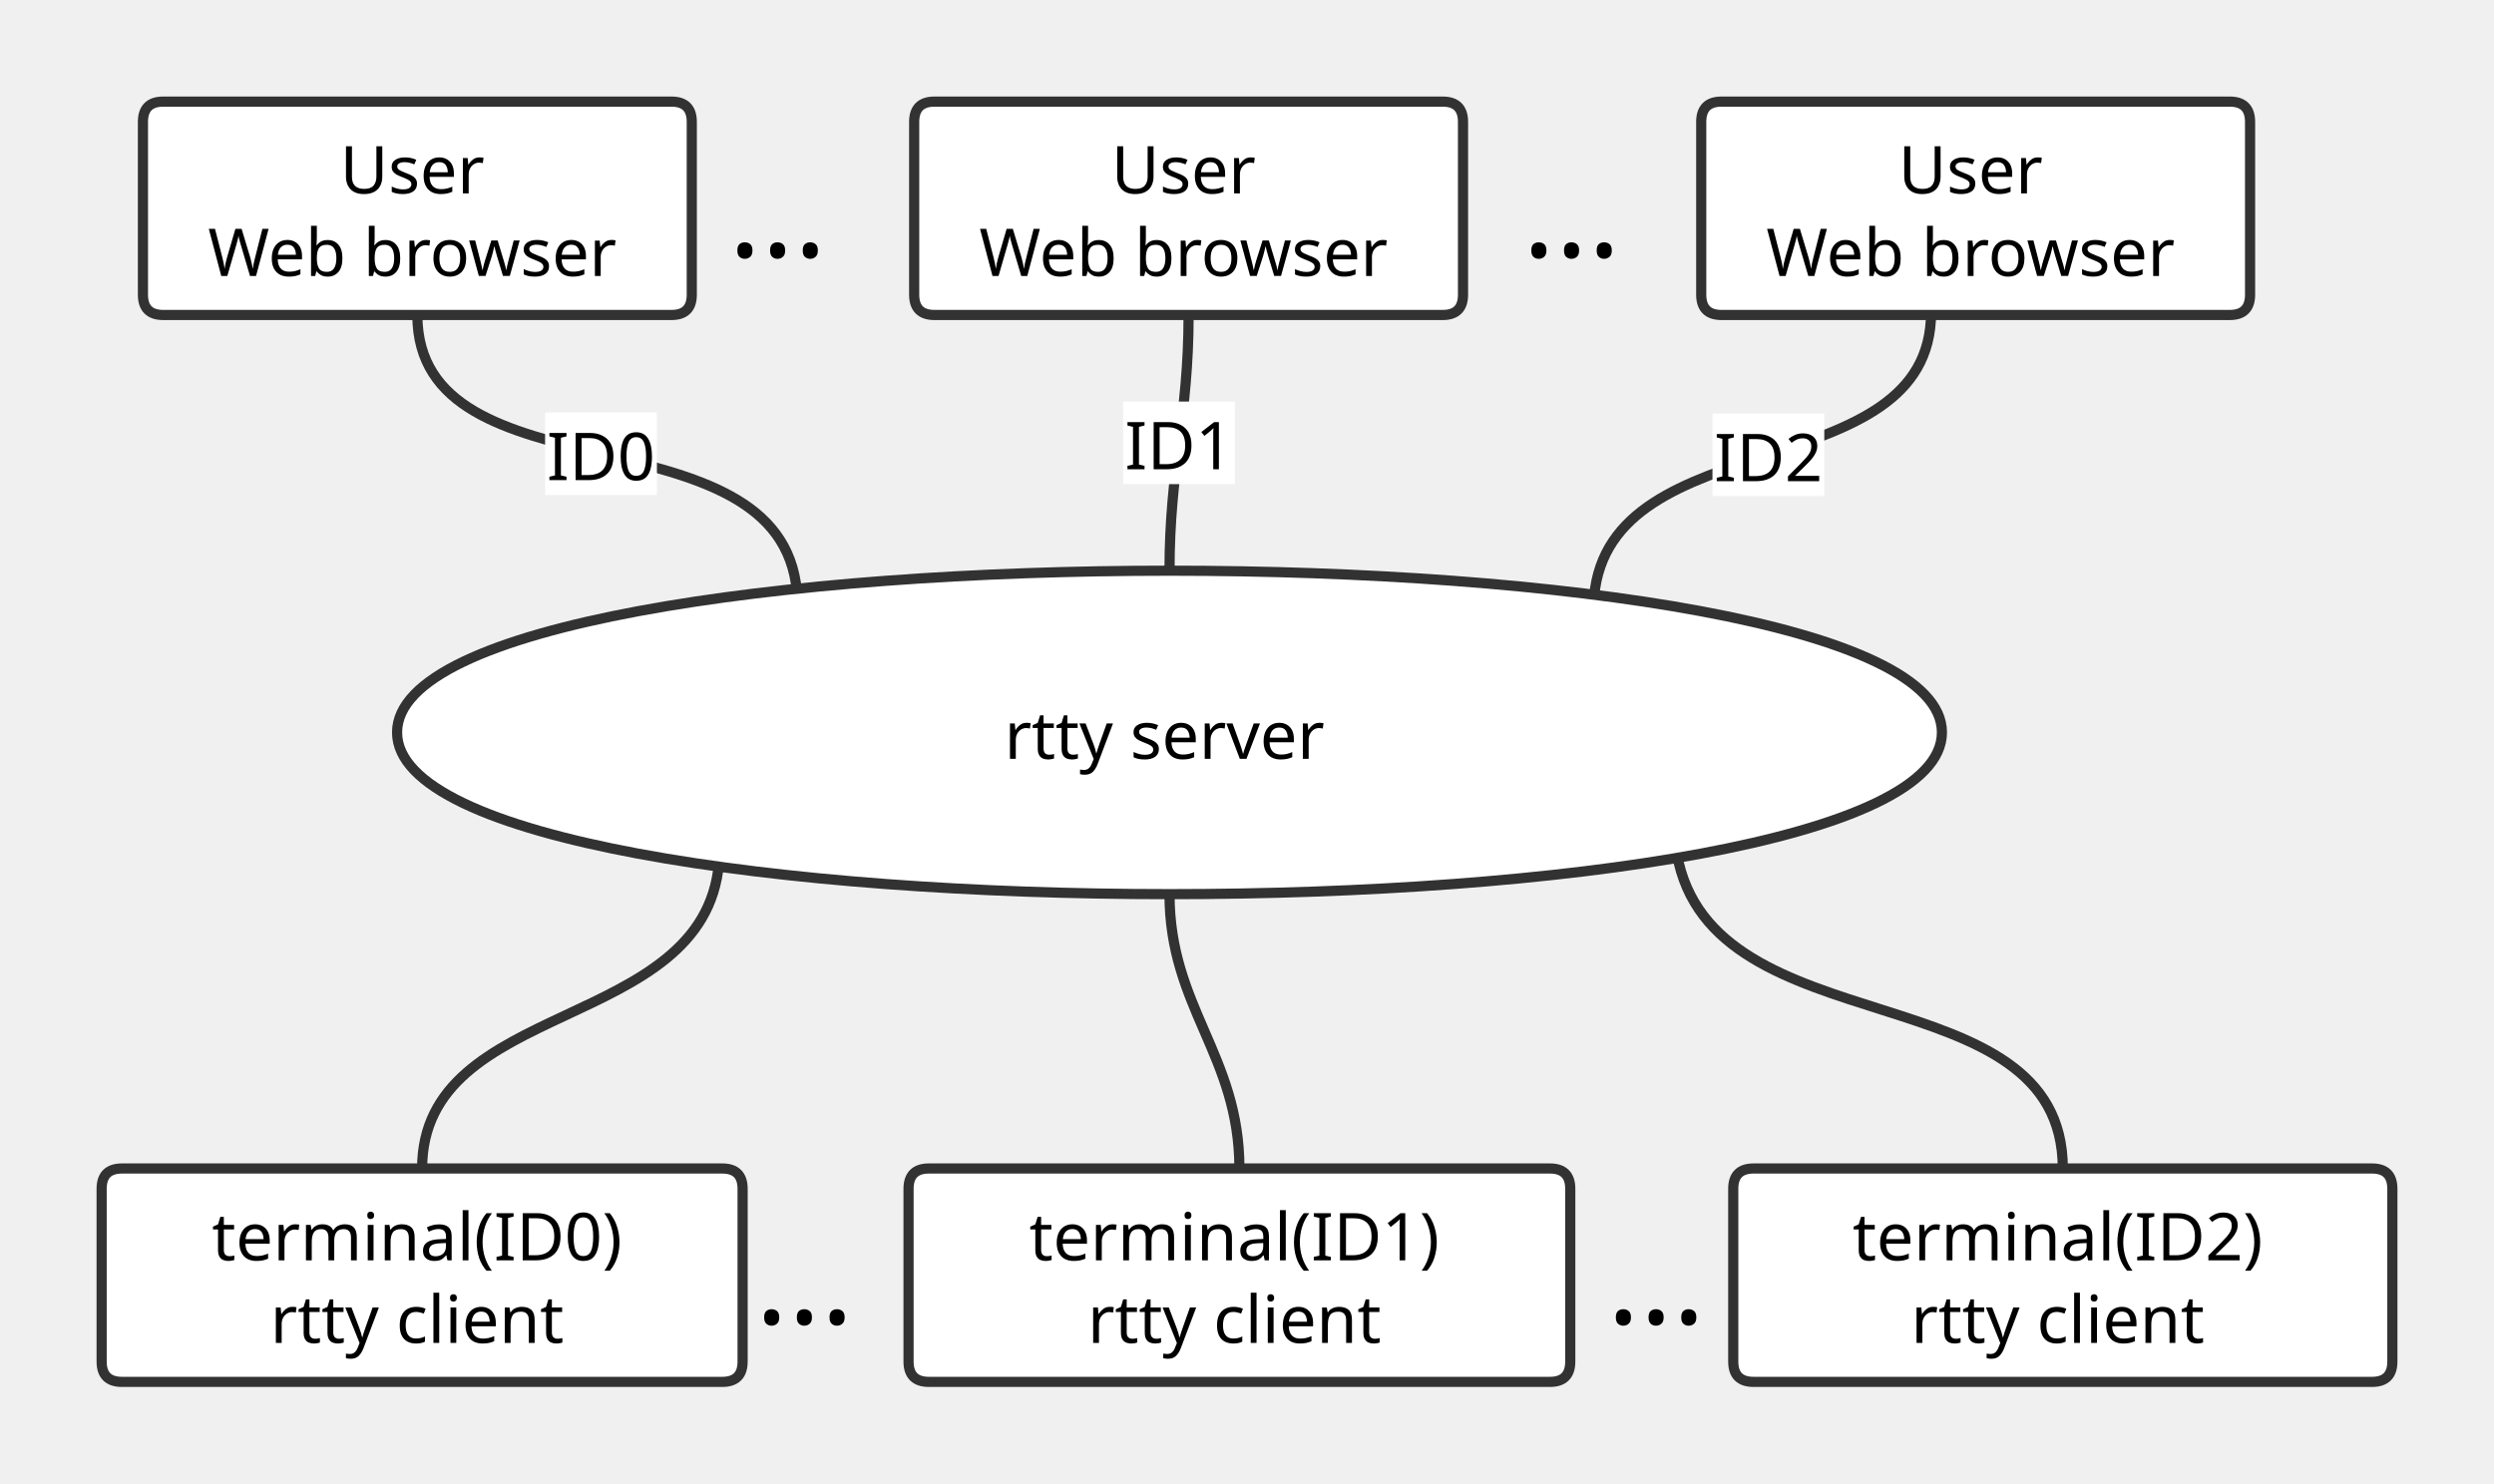
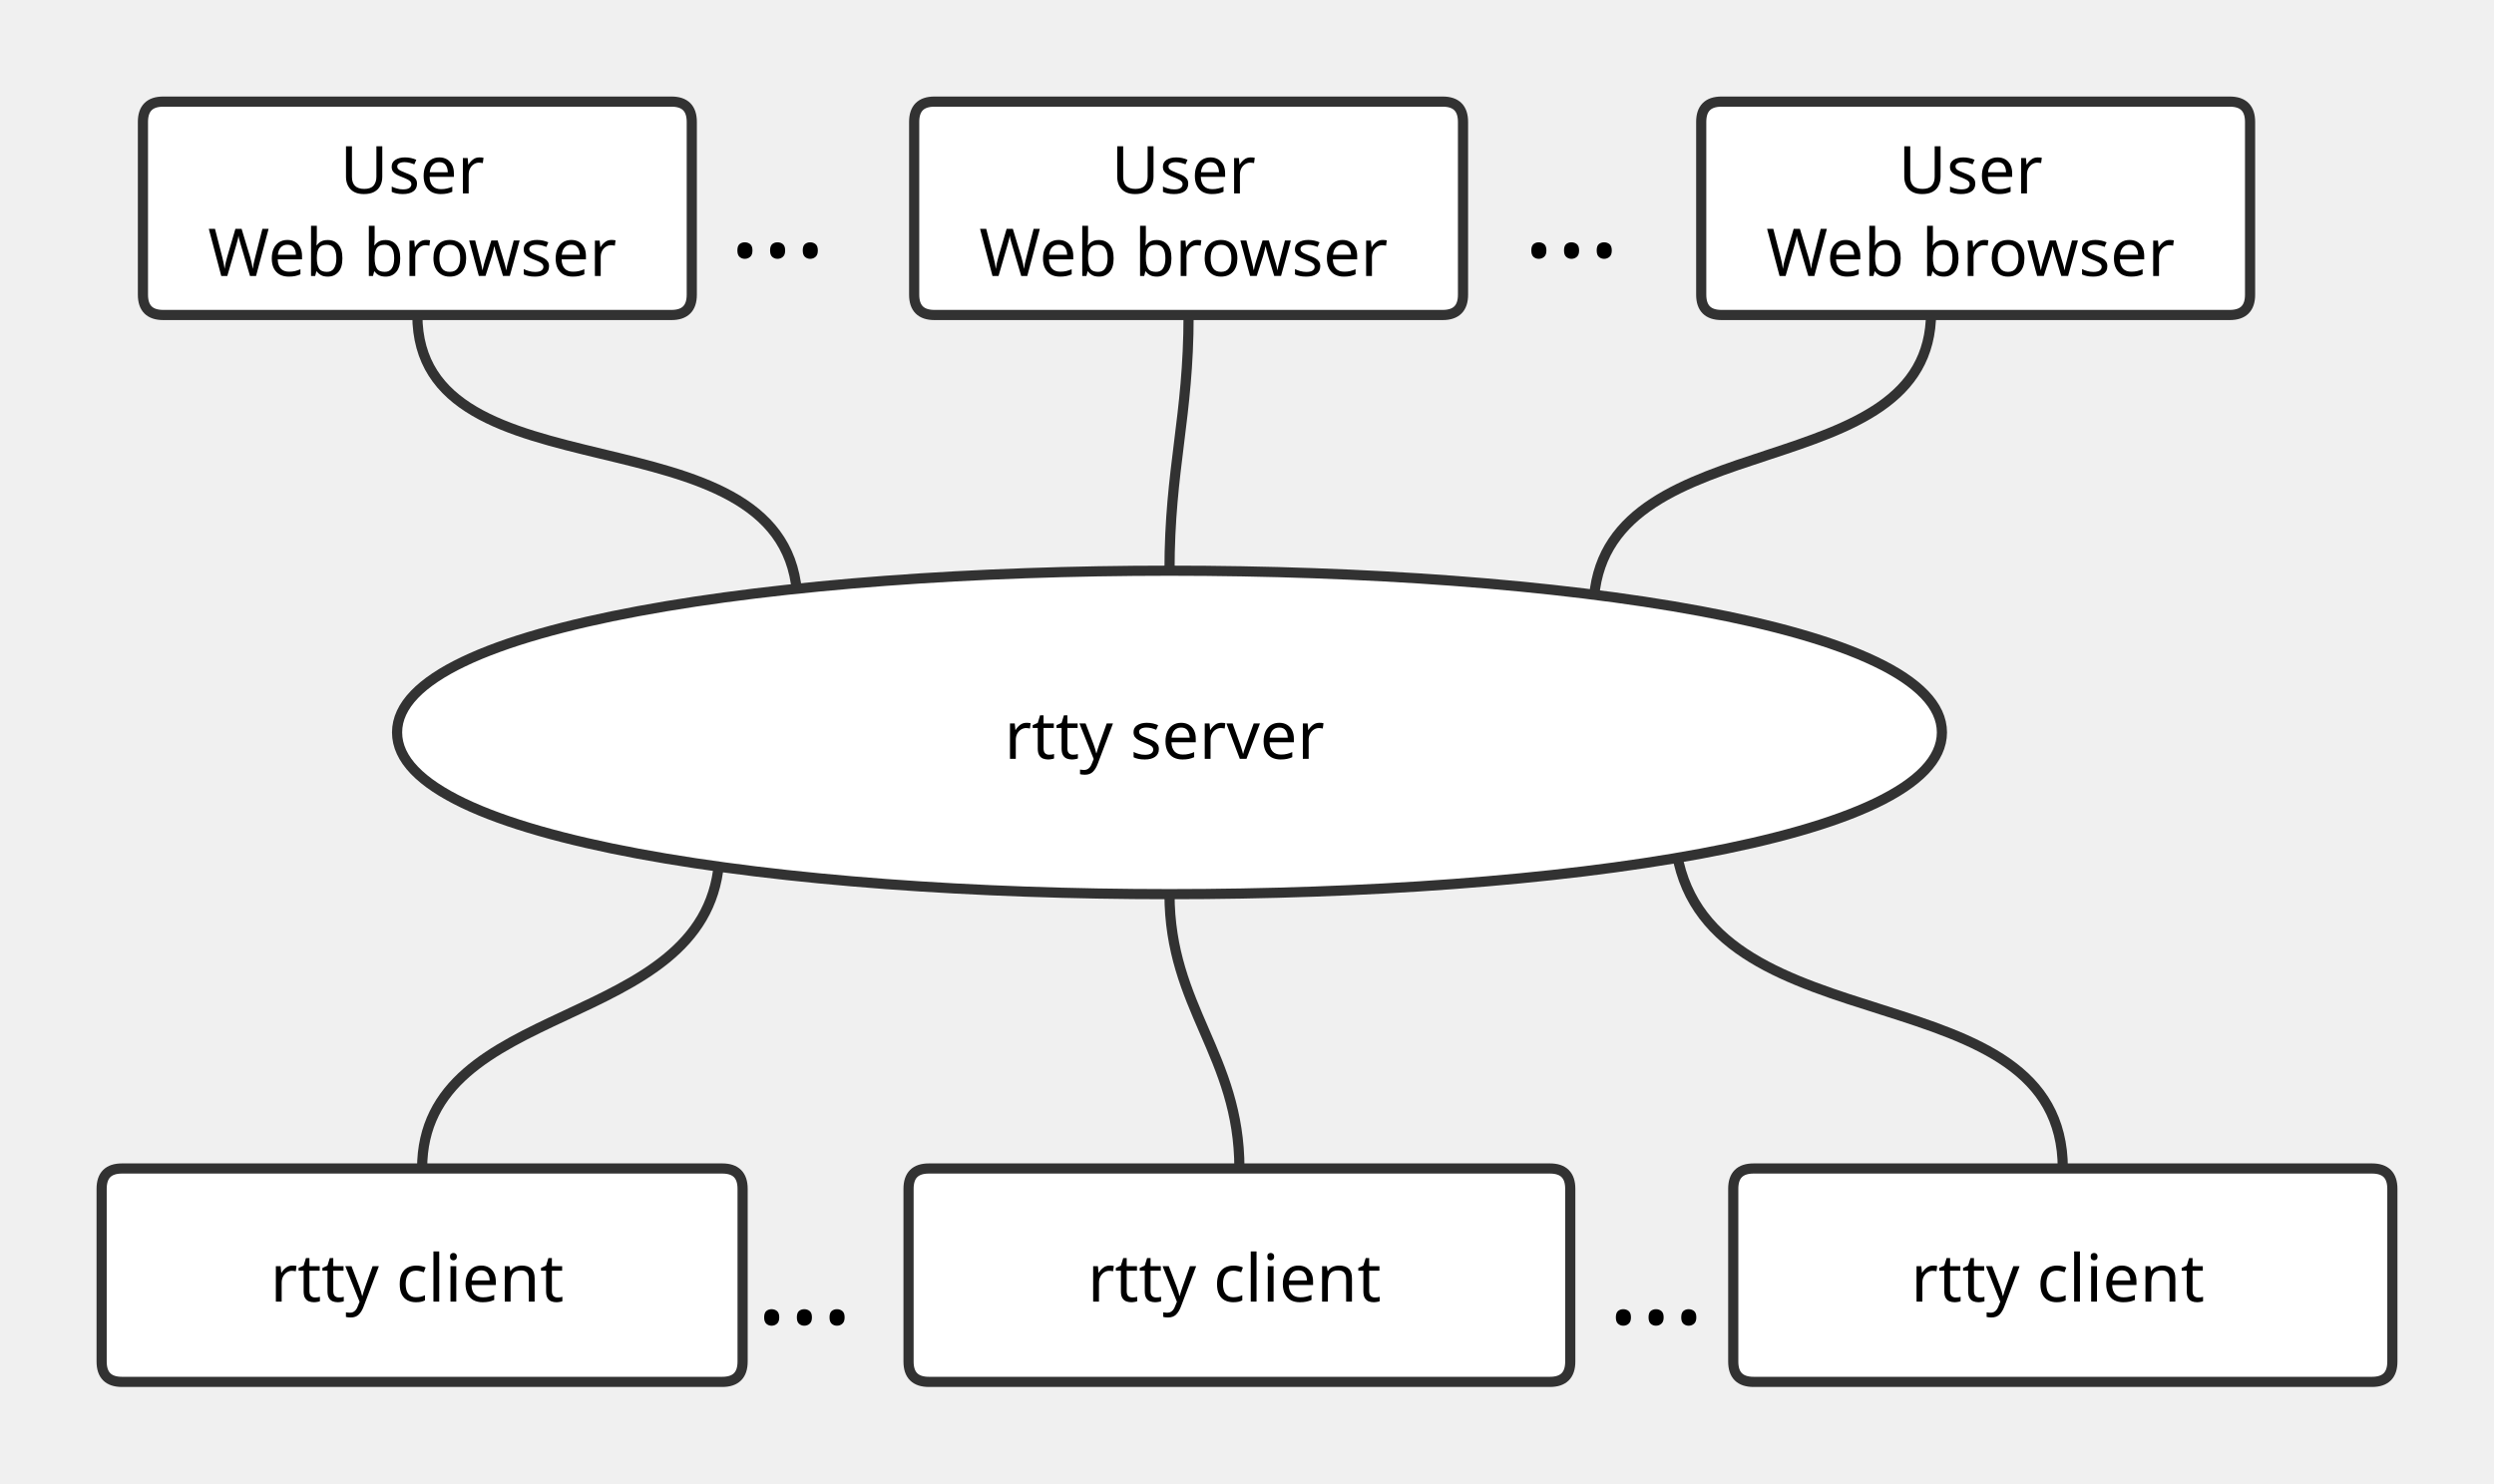
<svg xmlns="http://www.w3.org/2000/svg" id="processonSvg1000" viewBox="40.603 21.0 490.762 292.0" width="490.762" height="292.0">
  <defs id="ProcessOnDefs1001" />
  <g id="ProcessOnG1002">
    <path id="ProcessOnPath1003" d="M40.603 21.0H531.365V313.0H40.603V21.0Z" fill="none" />
    <g id="ProcessOnG1004">
      <g id="ProcessOnG1005" transform="matrix(1.0,0.0,0.0,1.0,68.73013,41.0)" opacity="1.0">
        <path id="ProcessOnPath1006" d="M0.0 4.0Q0.0 0.0 4.0 0.0L104.0 0.0Q108.0 0.0 108.0 4.0L108.0 38.0Q108.0 42.0 104.0 42.0L4.0 42.0Q0.0 42.0 0.0 38.0Z" stroke="#323232" stroke-width="2.0" stroke-dasharray="none" opacity="1.0" fill="#ffffff" />
        <g id="ProcessOnG1007" transform="matrix(1.0,0.0,0.0,1.0,10.0,4.75)">
          <text id="ProcessOnText1008" fill="#000000" font-size="13" x="43.0" y="13.325" font-family="微软雅黑" font-weight="normal" font-style="normal" text-decoration="none" family="微软雅黑" text-anchor="middle" size="13">User</text>
          <text id="ProcessOnText1009" fill="#000000" font-size="13" x="43.0" y="29.575" font-family="微软雅黑" font-weight="normal" font-style="normal" text-decoration="none" family="微软雅黑" text-anchor="middle" size="13">Web browser</text>
        </g>
      </g>
      <g id="ProcessOnG1010" transform="matrix(1.0,0.0,0.0,1.0,220.4901,41.0)" opacity="1.0">
        <path id="ProcessOnPath1011" d="M0.0 4.0Q0.0 0.0 4.0 0.0L104.0 0.0Q108.0 0.0 108.0 4.0L108.0 38.0Q108.0 42.0 104.0 42.0L4.0 42.0Q0.0 42.0 0.0 38.0Z" stroke="#323232" stroke-width="2.0" stroke-dasharray="none" opacity="1.0" fill="#ffffff" />
        <g id="ProcessOnG1012" transform="matrix(1.0,0.0,0.0,1.0,10.0,4.75)">
          <text id="ProcessOnText1013" fill="#000000" font-size="13" x="43.0" y="13.325" font-family="微软雅黑" font-weight="normal" font-style="normal" text-decoration="none" family="微软雅黑" text-anchor="middle" size="13">User</text>
          <text id="ProcessOnText1014" fill="#000000" font-size="13" x="43.0" y="29.575" font-family="微软雅黑" font-weight="normal" font-style="normal" text-decoration="none" family="微软雅黑" text-anchor="middle" size="13">Web browser</text>
        </g>
      </g>
      <g id="ProcessOnG1015" transform="matrix(1.0,0.0,0.0,1.0,375.3651,41.0)" opacity="1.0">
        <path id="ProcessOnPath1016" d="M0.0 4.0Q0.0 0.0 4.0 0.0L104.0 0.0Q108.0 0.0 108.0 4.0L108.0 38.0Q108.0 42.0 104.0 42.0L4.0 42.0Q0.0 42.0 0.0 38.0Z" stroke="#323232" stroke-width="2.0" stroke-dasharray="none" opacity="1.0" fill="#ffffff" />
        <g id="ProcessOnG1017" transform="matrix(1.0,0.0,0.0,1.0,10.0,4.75)">
          <text id="ProcessOnText1018" fill="#000000" font-size="13" x="43.0" y="13.325" font-family="微软雅黑" font-weight="normal" font-style="normal" text-decoration="none" family="微软雅黑" text-anchor="middle" size="13">User</text>
          <text id="ProcessOnText1019" fill="#000000" font-size="13" x="43.0" y="29.575" font-family="微软雅黑" font-weight="normal" font-style="normal" text-decoration="none" family="微软雅黑" text-anchor="middle" size="13">Web browser</text>
        </g>
      </g>
      <g id="ProcessOnG1020" transform="matrix(1.0,0.0,0.0,1.0,118.7401,133.3333)" opacity="1.0">
        <path id="ProcessOnPath1021" d="M0.0 31.833C0.0 -10.611 303.99 -10.611 303.99 31.833C303.99 74.278 0.0 74.278 0.0 31.833Z" stroke="#323232" stroke-width="2.0" stroke-dasharray="none" opacity="1.0" fill="#ffffff" />
        <g id="ProcessOnG1022" transform="matrix(1.0,0.0,0.0,1.0,10.0,23.70834)">
          <text id="ProcessOnText1023" fill="#000000" font-size="13" x="140.995" y="13.325" font-family="微软雅黑" font-weight="normal" font-style="normal" text-decoration="none" family="微软雅黑" text-anchor="middle" size="13">rtty server</text>
        </g>
      </g>
      <g id="ProcessOnG1024" transform="matrix(1.0,0.0,0.0,1.0,60.60318,251.0)" opacity="1.0">
        <path id="ProcessOnPath1025" d="M0.0 4.0Q0.0 0.0 4.0 0.0L122.127 0.0Q126.127 0.0 126.127 4.0L126.127 38.0Q126.127 42.0 122.127 42.0L4.0 42.0Q0.0 42.0 0.0 38.0Z" stroke="#323232" stroke-width="2.0" stroke-dasharray="none" opacity="1.0" fill="#ffffff" />
-         <g id="ProcessOnG1026" transform="matrix(1.0,0.0,0.0,1.0,10.0,4.75)">
-           <text id="ProcessOnText1027" fill="#000000" font-size="13" x="52.063" y="13.325" font-family="微软雅黑" font-weight="normal" font-style="normal" text-decoration="none" family="微软雅黑" text-anchor="middle" size="13">terminal(ID0)</text>
-           <text id="ProcessOnText1028" fill="#000000" font-size="13" x="52.063" y="29.575" font-family="微软雅黑" font-weight="normal" font-style="normal" text-decoration="none" family="微软雅黑" text-anchor="middle" size="13">rtty client</text>
+         <g id="ProcessOnG1026" transform="matrix(1.0,0.0,0.0,1.0,10.0,12.875)">
+           <text id="ProcessOnText1027" fill="#000000" font-size="13" x="52.063" y="13.325" font-family="微软雅黑" font-weight="normal" font-style="normal" text-decoration="none" family="微软雅黑" text-anchor="middle" size="13">rtty client</text>
        </g>
      </g>
-       <g id="ProcessOnG1029" transform="matrix(1.0,0.0,0.0,1.0,219.3849,251.0)" opacity="1.0">
-         <path id="ProcessOnPath1030" d="M0.0 4.0Q0.0 0.0 4.0 0.0L126.21 0.0Q130.21 0.0 130.21 4.0L130.21 38.0Q130.21 42.0 126.21 42.0L4.0 42.0Q0.0 42.0 0.0 38.0Z" stroke="#323232" stroke-width="2.0" stroke-dasharray="none" opacity="1.0" fill="#ffffff" />
-         <g id="ProcessOnG1031" transform="matrix(1.0,0.0,0.0,1.0,10.0,4.75)">
-           <text id="ProcessOnText1032" fill="#000000" font-size="13" x="54.105" y="13.325" font-family="微软雅黑" font-weight="normal" font-style="normal" text-decoration="none" family="微软雅黑" text-anchor="middle" size="13">terminal(ID1)</text>
-           <text id="ProcessOnText1033" fill="#000000" font-size="13" x="54.105" y="29.575" font-family="微软雅黑" font-weight="normal" font-style="normal" text-decoration="none" family="微软雅黑" text-anchor="middle" size="13">rtty client</text>
+       <g id="ProcessOnG1028" transform="matrix(1.0,0.0,0.0,1.0,219.3849,251.0)" opacity="1.0">
+         <path id="ProcessOnPath1029" d="M0.0 4.0Q0.0 0.0 4.0 0.0L126.21 0.0Q130.21 0.0 130.21 4.0L130.21 38.0Q130.21 42.0 126.21 42.0L4.0 42.0Q0.0 42.0 0.0 38.0Z" stroke="#323232" stroke-width="2.0" stroke-dasharray="none" opacity="1.0" fill="#ffffff" />
+         <g id="ProcessOnG1030" transform="matrix(1.0,0.0,0.0,1.0,10.0,12.875)">
+           <text id="ProcessOnText1031" fill="#000000" font-size="13" x="54.105" y="13.325" font-family="微软雅黑" font-weight="normal" font-style="normal" text-decoration="none" family="微软雅黑" text-anchor="middle" size="13">rtty client</text>
        </g>
      </g>
-       <g id="ProcessOnG1034" transform="matrix(1.0,0.0,0.0,1.0,381.6667,251.0)" opacity="1.0">
-         <path id="ProcessOnPath1035" d="M0.0 4.0Q0.0 0.0 4.0 0.0L125.698 0.0Q129.698 0.0 129.698 4.0L129.698 38.0Q129.698 42.0 125.698 42.0L4.0 42.0Q0.0 42.0 0.0 38.0Z" stroke="#323232" stroke-width="2.0" stroke-dasharray="none" opacity="1.0" fill="#ffffff" />
-         <g id="ProcessOnG1036" transform="matrix(1.0,0.0,0.0,1.0,10.0,4.75)">
-           <text id="ProcessOnText1037" fill="#000000" font-size="13" x="53.849" y="13.325" font-family="微软雅黑" font-weight="normal" font-style="normal" text-decoration="none" family="微软雅黑" text-anchor="middle" size="13">terminal(ID2)</text>
-           <text id="ProcessOnText1038" fill="#000000" font-size="13" x="53.849" y="29.575" font-family="微软雅黑" font-weight="normal" font-style="normal" text-decoration="none" family="微软雅黑" text-anchor="middle" size="13">rtty client</text>
+       <g id="ProcessOnG1032" transform="matrix(1.0,0.0,0.0,1.0,381.6667,251.0)" opacity="1.0">
+         <path id="ProcessOnPath1033" d="M0.0 4.0Q0.0 0.0 4.0 0.0L125.698 0.0Q129.698 0.0 129.698 4.0L129.698 38.0Q129.698 42.0 125.698 42.0L4.0 42.0Q0.0 42.0 0.0 38.0Z" stroke="#323232" stroke-width="2.0" stroke-dasharray="none" opacity="1.0" fill="#ffffff" />
+         <g id="ProcessOnG1034" transform="matrix(1.0,0.0,0.0,1.0,10.0,12.875)">
+           <text id="ProcessOnText1035" fill="#000000" font-size="13" x="53.849" y="13.325" font-family="微软雅黑" font-weight="normal" font-style="normal" text-decoration="none" family="微软雅黑" text-anchor="middle" size="13">rtty client</text>
        </g>
      </g>
-       <g id="ProcessOnG1039">
-         <path id="ProcessOnPath1040" d="M122.73 83.0C122.73 119.986 194.198 100.661 197.422 137.506" stroke="#323232" stroke-width="2.0" stroke-dasharray="none" fill="none" />
-         <g id="ProcessOnG1041" transform="matrix(1.0,0.0,0.0,1.0,158.867,102.1806)">
-           <path id="ProcessOnPath1042" d="M0 0H22.0V16.25H0Z" fill="#fff" transform="matrix(1.0,0.0,0.0,1.0,-11.0,0.0)" />
-           <text id="ProcessOnText1043" fill="#000000" font-size="13" x="0.0" y="13.325" font-family="微软雅黑" font-weight="normal" font-style="normal" text-decoration="none" family="微软雅黑" text-anchor="middle" size="13">ID0</text>
+       <g id="ProcessOnG1036">
+         <path id="ProcessOnPath1037" d="M122.73 83.0C122.73 119.986 194.198 100.661 197.422 137.506" stroke="#323232" stroke-width="2.0" stroke-dasharray="none" fill="none" />
+       </g>
+       <g id="ProcessOnG1038">
+         <path id="ProcessOnPath1039" d="M274.49 83.0C274.49 103.189 270.735 113.144 270.735 133.333" stroke="#323232" stroke-width="2.0" stroke-dasharray="none" fill="none" />
+       </g>
+       <g id="ProcessOnG1040">
+         <path id="ProcessOnPath1041" d="M420.595 82.472C420.595 117.181 357.316 103.872 354.291 138.449" stroke="#323232" stroke-width="2.0" stroke-dasharray="none" fill="none" />
+       </g>
+       <g id="ProcessOnG1042">
+         <path id="ProcessOnPath1043" d="M123.667 251.0C123.667 217.475 179.156 224.292 182.078 190.895" stroke="#323232" stroke-width="2.0" stroke-dasharray="none" fill="none" />
+       </g>
+       <g id="ProcessOnG1044">
+         <path id="ProcessOnPath1045" d="M284.49 251.0C284.49 228.71 270.735 219.29 270.735 197.0" stroke="#323232" stroke-width="2.0" stroke-dasharray="none" fill="none" />
+       </g>
+       <g id="ProcessOnG1046">
+         <path id="ProcessOnPath1047" d="M446.516 251.0C446.516 211.806 377.387 227.671 370.581 189.072" stroke="#323232" stroke-width="2.0" stroke-dasharray="none" fill="none" />
+       </g>
+       <g id="ProcessOnG1048" transform="matrix(1.0,0.0,0.0,1.0,176.7301,52.0)" opacity="1.0">
+         <path id="ProcessOnPath1049" d="M0.0 0.0L35.77 0.0L35.77 20.0L0.0 20.0Z" stroke="none" stroke-width="0.0" stroke-dasharray="none" opacity="1.0" fill="none" />
+         <g id="ProcessOnG1050" transform="matrix(1.0,0.0,0.0,1.0,0.0,-5.0)">
+           <text id="ProcessOnText1051" fill="#000000" font-size="24" x="16.885" y="24.6" font-family="微软雅黑" font-weight="normal" font-style="normal" text-decoration="none" family="微软雅黑" text-anchor="middle" size="24">...</text>
        </g>
      </g>
-       <g id="ProcessOnG1044">
-         <path id="ProcessOnPath1045" d="M274.49 83.0C274.49 103.189 270.735 113.144 270.735 133.333" stroke="#323232" stroke-width="2.0" stroke-dasharray="none" fill="none" />
-         <g id="ProcessOnG1046" transform="matrix(1.0,0.0,0.0,1.0,272.6126,100.0417)">
-           <path id="ProcessOnPath1047" d="M0 0H22.0V16.25H0Z" fill="#fff" transform="matrix(1.0,0.0,0.0,1.0,-11.0,0.0)" />
-           <text id="ProcessOnText1048" fill="#000000" font-size="13" x="0.0" y="13.325" font-family="微软雅黑" font-weight="normal" font-style="normal" text-decoration="none" family="微软雅黑" text-anchor="middle" size="13">ID1</text>
+       <g id="ProcessOnG1052" transform="matrix(1.0,0.0,0.0,1.0,332.9603,52.0)" opacity="1.0">
+         <path id="ProcessOnPath1053" d="M0.0 0.0L35.77 0.0L35.77 20.0L0.0 20.0Z" stroke="none" stroke-width="0.0" stroke-dasharray="none" opacity="1.0" fill="none" />
+         <g id="ProcessOnG1054" transform="matrix(1.0,0.0,0.0,1.0,0.0,-5.0)">
+           <text id="ProcessOnText1055" fill="#000000" font-size="24" x="16.885" y="24.6" font-family="微软雅黑" font-weight="normal" font-style="normal" text-decoration="none" family="微软雅黑" text-anchor="middle" size="24">...</text>
        </g>
      </g>
-       <g id="ProcessOnG1049">
-         <path id="ProcessOnPath1050" d="M420.595 82.472C420.595 117.181 357.316 103.872 354.291 138.449" stroke="#323232" stroke-width="2.0" stroke-dasharray="none" fill="none" />
-         <g id="ProcessOnG1051" transform="matrix(1.0,0.0,0.0,1.0,388.5777,102.3849)">
-           <path id="ProcessOnPath1052" d="M0 0H22.0V16.25H0Z" fill="#fff" transform="matrix(1.0,0.0,0.0,1.0,-11.0,0.0)" />
-           <text id="ProcessOnText1053" fill="#000000" font-size="13" x="0.0" y="13.325" font-family="微软雅黑" font-weight="normal" font-style="normal" text-decoration="none" family="微软雅黑" text-anchor="middle" size="13">ID2</text>
+       <g id="ProcessOnG1056" transform="matrix(1.0,0.0,0.0,1.0,182.0,262.0)" opacity="1.0">
+         <path id="ProcessOnPath1057" d="M0.0 0.0L35.77 0.0L35.77 20.0L0.0 20.0Z" stroke="none" stroke-width="0.0" stroke-dasharray="none" opacity="1.0" fill="none" />
+         <g id="ProcessOnG1058" transform="matrix(1.0,0.0,0.0,1.0,0.0,-5.0)">
+           <text id="ProcessOnText1059" fill="#000000" font-size="24" x="16.885" y="24.6" font-family="微软雅黑" font-weight="normal" font-style="normal" text-decoration="none" family="微软雅黑" text-anchor="middle" size="24">...</text>
        </g>
      </g>
-       <g id="ProcessOnG1054">
-         <path id="ProcessOnPath1055" d="M123.667 251.0C123.667 217.475 179.156 224.292 182.078 190.895" stroke="#323232" stroke-width="2.0" stroke-dasharray="none" fill="none" />
-       </g>
-       <g id="ProcessOnG1056">
-         <path id="ProcessOnPath1057" d="M284.49 251.0C284.49 228.71 270.735 219.29 270.735 197.0" stroke="#323232" stroke-width="2.0" stroke-dasharray="none" fill="none" />
-       </g>
-       <g id="ProcessOnG1058">
-         <path id="ProcessOnPath1059" d="M446.516 251.0C446.516 211.806 377.387 227.671 370.581 189.072" stroke="#323232" stroke-width="2.0" stroke-dasharray="none" fill="none" />
-       </g>
-       <g id="ProcessOnG1060" transform="matrix(1.0,0.0,0.0,1.0,176.7301,52.0)" opacity="1.0">
+       <g id="ProcessOnG1060" transform="matrix(1.0,0.0,0.0,1.0,349.5952,262.0)" opacity="1.0">
        <path id="ProcessOnPath1061" d="M0.0 0.0L35.77 0.0L35.77 20.0L0.0 20.0Z" stroke="none" stroke-width="0.0" stroke-dasharray="none" opacity="1.0" fill="none" />
        <g id="ProcessOnG1062" transform="matrix(1.0,0.0,0.0,1.0,0.0,-5.0)">
          <text id="ProcessOnText1063" fill="#000000" font-size="24" x="16.885" y="24.6" font-family="微软雅黑" font-weight="normal" font-style="normal" text-decoration="none" family="微软雅黑" text-anchor="middle" size="24">...</text>
        </g>
      </g>
-       <g id="ProcessOnG1064" transform="matrix(1.0,0.0,0.0,1.0,332.9603,52.0)" opacity="1.0">
-         <path id="ProcessOnPath1065" d="M0.0 0.0L35.77 0.0L35.77 20.0L0.0 20.0Z" stroke="none" stroke-width="0.0" stroke-dasharray="none" opacity="1.0" fill="none" />
-         <g id="ProcessOnG1066" transform="matrix(1.0,0.0,0.0,1.0,0.0,-5.0)">
-           <text id="ProcessOnText1067" fill="#000000" font-size="24" x="16.885" y="24.6" font-family="微软雅黑" font-weight="normal" font-style="normal" text-decoration="none" family="微软雅黑" text-anchor="middle" size="24">...</text>
-         </g>
-       </g>
-       <g id="ProcessOnG1068" transform="matrix(1.0,0.0,0.0,1.0,182.0,262.0)" opacity="1.0">
-         <path id="ProcessOnPath1069" d="M0.0 0.0L35.77 0.0L35.77 20.0L0.0 20.0Z" stroke="none" stroke-width="0.0" stroke-dasharray="none" opacity="1.0" fill="none" />
-         <g id="ProcessOnG1070" transform="matrix(1.0,0.0,0.0,1.0,0.0,-5.0)">
-           <text id="ProcessOnText1071" fill="#000000" font-size="24" x="16.885" y="24.6" font-family="微软雅黑" font-weight="normal" font-style="normal" text-decoration="none" family="微软雅黑" text-anchor="middle" size="24">...</text>
-         </g>
-       </g>
-       <g id="ProcessOnG1072" transform="matrix(1.0,0.0,0.0,1.0,349.5952,262.0)" opacity="1.0">
-         <path id="ProcessOnPath1073" d="M0.0 0.0L35.77 0.0L35.77 20.0L0.0 20.0Z" stroke="none" stroke-width="0.0" stroke-dasharray="none" opacity="1.0" fill="none" />
-         <g id="ProcessOnG1074" transform="matrix(1.0,0.0,0.0,1.0,0.0,-5.0)">
-           <text id="ProcessOnText1075" fill="#000000" font-size="24" x="16.885" y="24.6" font-family="微软雅黑" font-weight="normal" font-style="normal" text-decoration="none" family="微软雅黑" text-anchor="middle" size="24">...</text>
-         </g>
-       </g>
    </g>
  </g>
</svg>
